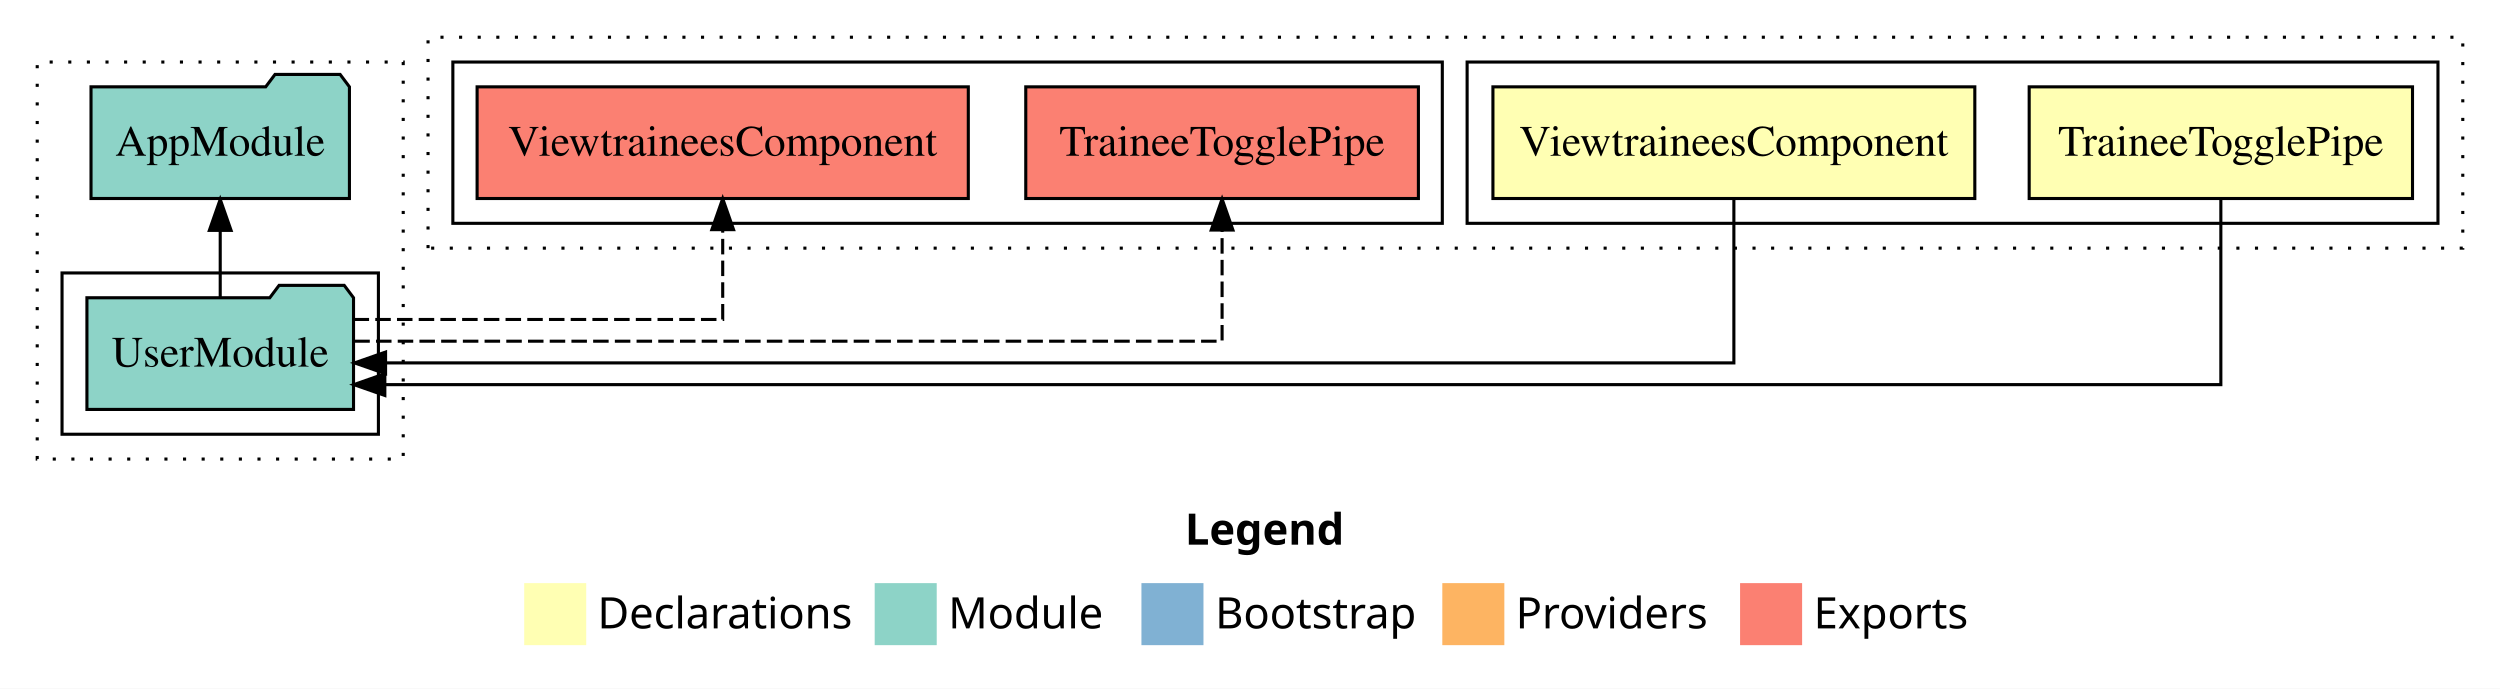
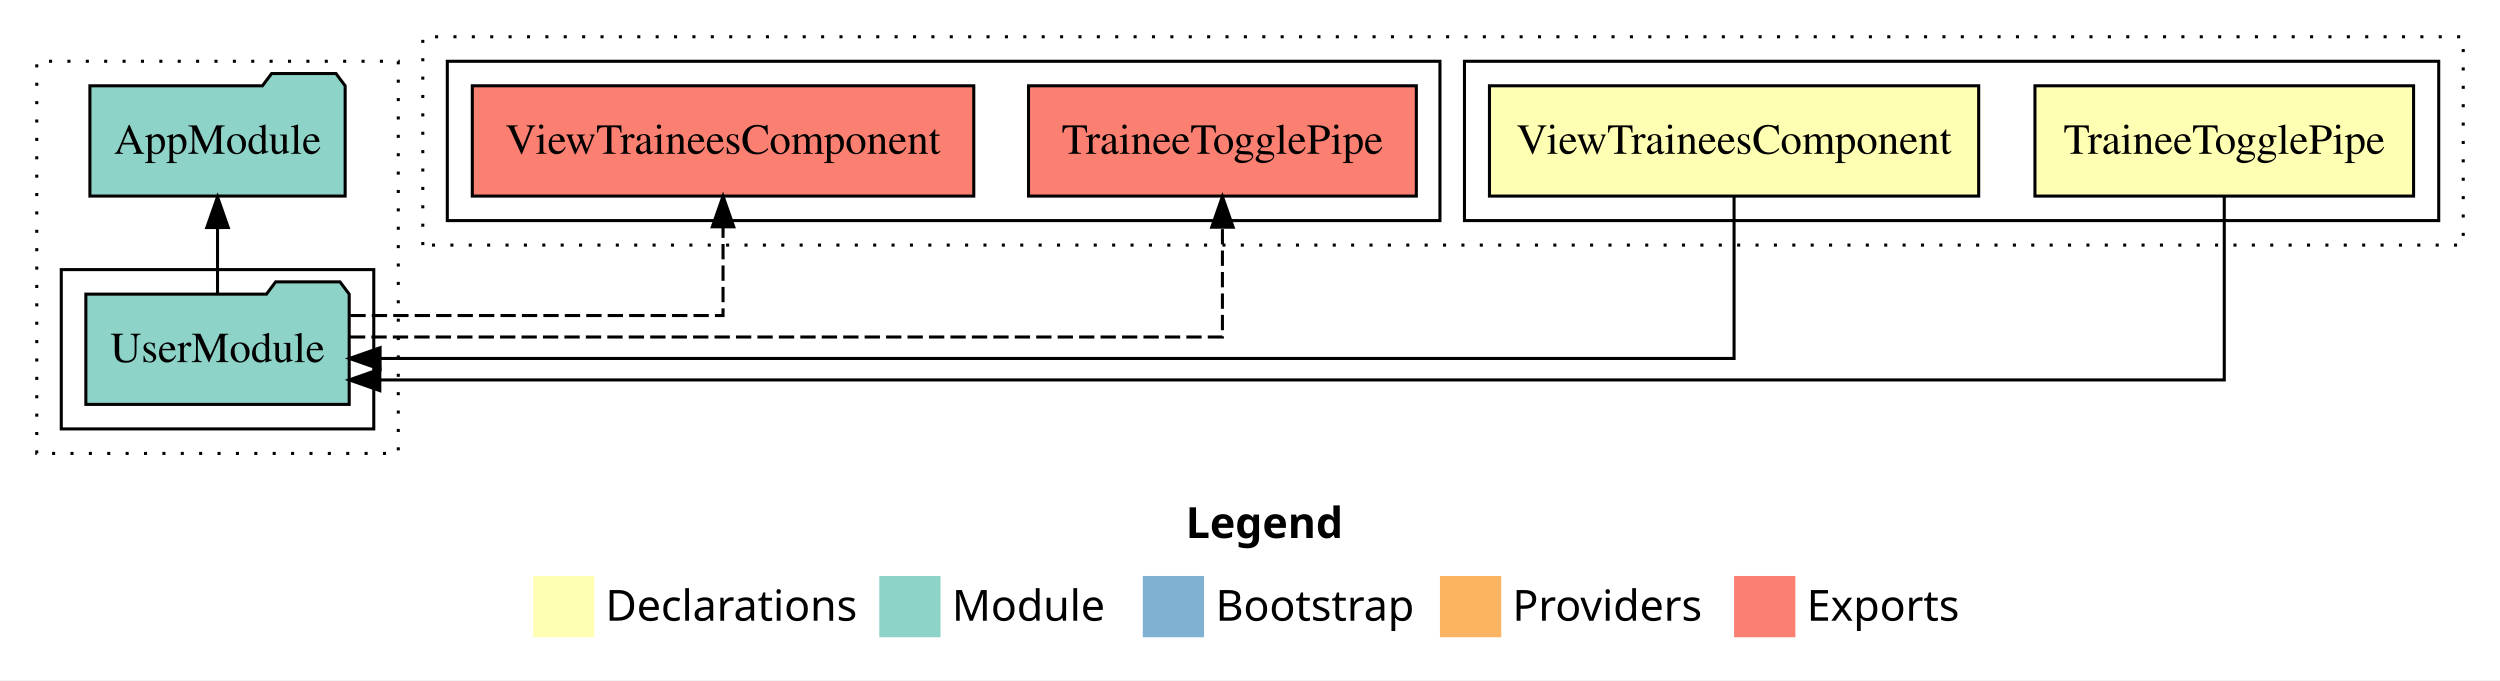
- <svg xmlns="http://www.w3.org/2000/svg" width="806pt" height="222pt" viewBox="0.00 0.00 806.00 222.00">
+ <svg xmlns="http://www.w3.org/2000/svg" width="816pt" height="222pt" viewBox="0.00 0.00 816.00 222.00">
  <g id="graph0" class="graph" transform="scale(1 1) rotate(0) translate(4 218)">
-     <polygon fill="#ffffff" stroke="transparent" points="-4,4 -4,-218 802,-218 802,4 -4,4" />
-     <text text-anchor="start" x="378.009" y="-42.4" font-family="sans-serif" font-weight="bold" font-size="14.00" fill="#000000">Legend</text>
-     <polygon fill="#ffffb3" stroke="transparent" points="165,-10 165,-30 185,-30 185,-10 165,-10" />
-     <text text-anchor="start" x="188.629" y="-15.4" font-family="sans-serif" font-size="14.00" fill="#000000">  Declarations</text>
-     <polygon fill="#8dd3c7" stroke="transparent" points="278,-10 278,-30 298,-30 298,-10 278,-10" />
-     <text text-anchor="start" x="301.725" y="-15.4" font-family="sans-serif" font-size="14.00" fill="#000000">  Module</text>
-     <polygon fill="#80b1d3" stroke="transparent" points="364,-10 364,-30 384,-30 384,-10 364,-10" />
-     <text text-anchor="start" x="387.781" y="-15.4" font-family="sans-serif" font-size="14.00" fill="#000000">  Bootstrap</text>
-     <polygon fill="#fdb462" stroke="transparent" points="461,-10 461,-30 481,-30 481,-10 461,-10" />
-     <text text-anchor="start" x="484.673" y="-15.4" font-family="sans-serif" font-size="14.00" fill="#000000">  Providers</text>
-     <polygon fill="#fb8072" stroke="transparent" points="557,-10 557,-30 577,-30 577,-10 557,-10" />
-     <text text-anchor="start" x="580.726" y="-15.4" font-family="sans-serif" font-size="14.00" fill="#000000">  Exports</text>
+     <polygon fill="#ffffff" stroke="transparent" points="-4,4 -4,-218 812,-218 812,4 -4,4" />
+     <text text-anchor="start" x="383.009" y="-42.4" font-family="sans-serif" font-weight="bold" font-size="14.00" fill="#000000">Legend</text>
+     <polygon fill="#ffffb3" stroke="transparent" points="170,-10 170,-30 190,-30 190,-10 170,-10" />
+     <text text-anchor="start" x="193.629" y="-15.4" font-family="sans-serif" font-size="14.00" fill="#000000">  Declarations</text>
+     <polygon fill="#8dd3c7" stroke="transparent" points="283,-10 283,-30 303,-30 303,-10 283,-10" />
+     <text text-anchor="start" x="306.725" y="-15.4" font-family="sans-serif" font-size="14.00" fill="#000000">  Module</text>
+     <polygon fill="#80b1d3" stroke="transparent" points="369,-10 369,-30 389,-30 389,-10 369,-10" />
+     <text text-anchor="start" x="392.781" y="-15.4" font-family="sans-serif" font-size="14.00" fill="#000000">  Bootstrap</text>
+     <polygon fill="#fdb462" stroke="transparent" points="466,-10 466,-30 486,-30 486,-10 466,-10" />
+     <text text-anchor="start" x="489.673" y="-15.4" font-family="sans-serif" font-size="14.00" fill="#000000">  Providers</text>
+     <polygon fill="#fb8072" stroke="transparent" points="562,-10 562,-30 582,-30 582,-10 562,-10" />
+     <text text-anchor="start" x="585.726" y="-15.4" font-family="sans-serif" font-size="14.00" fill="#000000">  Exports</text>
    <g id="clust1" class="cluster">
      <polygon fill="none" stroke="#000000" stroke-dasharray="1,5" points="8,-70 8,-198 126,-198 126,-70 8,-70" />
    </g>
    <g id="clust3" class="cluster">
      <polygon fill="none" stroke="#000000" points="16,-78 16,-130 118,-130 118,-78 16,-78" />
    </g>
    <g id="clust7" class="cluster">
-       <polygon fill="none" stroke="#000000" stroke-dasharray="1,5" points="134,-138 134,-206 790,-206 790,-138 134,-138" />
+       <polygon fill="none" stroke="#000000" stroke-dasharray="1,5" points="134,-138 134,-206 800,-206 800,-138 134,-138" />
    </g>
    <g id="clust8" class="cluster">
-       <polygon fill="none" stroke="#000000" points="469,-146 469,-198 782,-198 782,-146 469,-146" />
+       <polygon fill="none" stroke="#000000" points="474,-146 474,-198 792,-198 792,-146 474,-146" />
    </g>
    <g id="clust12" class="cluster">
-       <polygon fill="none" stroke="#000000" points="142,-146 142,-198 461,-198 461,-146 142,-146" />
+       <polygon fill="none" stroke="#000000" points="142,-146 142,-198 466,-198 466,-146 142,-146" />
    </g>
    <g id="node1" class="node">
      <polygon fill="#8dd3c7" stroke="#000000" points="109.976,-122 106.976,-126 85.976,-126 82.976,-122 24.024,-122 24.024,-86 109.976,-86 109.976,-122" />
      <text text-anchor="middle" x="67" y="-99.8" font-family="Times,serif" font-size="14.00" fill="#000000">UserModule</text>
    </g>
    <g id="node2" class="node">
      <polygon fill="#8dd3c7" stroke="#000000" points="108.657,-190 105.657,-194 84.657,-194 81.657,-190 25.343,-190 25.343,-154 108.657,-154 108.657,-190" />
      <text text-anchor="middle" x="67" y="-167.8" font-family="Times,serif" font-size="14.00" fill="#000000">AppModule</text>
    </g>
    <g id="edge1" class="edge">
      <path fill="none" stroke="#000000" d="M67,-122.223C67,-122.223 67,-143.727 67,-143.727" />
      <polygon fill="#000000" stroke="#000000" points="63.5,-143.727 67,-153.727 70.5,-143.727 63.5,-143.727" />
    </g>
    <g id="node5" class="node">
-       <polygon fill="#fb8072" stroke="#000000" points="453.293,-190 326.707,-190 326.707,-154 453.293,-154 453.293,-190" />
-       <text text-anchor="middle" x="390" y="-167.8" font-family="Times,serif" font-size="14.00" fill="#000000">TraineeTogglePipe </text>
+       <polygon fill="#fb8072" stroke="#000000" points="458.293,-190 331.707,-190 331.707,-154 458.293,-154 458.293,-190" />
+       <text text-anchor="middle" x="395" y="-167.8" font-family="Times,serif" font-size="14.00" fill="#000000">TraineeTogglePipe </text>
    </g>
    <g id="edge4" class="edge">
-       <path fill="none" stroke="#000000" stroke-dasharray="5,2" d="M110.226,-108C198.241,-108 390,-108 390,-108 390,-108 390,-143.831 390,-143.831" />
-       <polygon fill="#000000" stroke="#000000" points="386.5,-143.831 390,-153.831 393.5,-143.831 386.5,-143.831" />
+       <path fill="none" stroke="#000000" stroke-dasharray="5,2" d="M110.218,-108C199.284,-108 395,-108 395,-108 395,-108 395,-143.831 395,-143.831" />
+       <polygon fill="#000000" stroke="#000000" points="391.5,-143.831 395,-153.831 398.5,-143.831 391.5,-143.831" />
    </g>
    <g id="node6" class="node">
-       <polygon fill="#fb8072" stroke="#000000" points="308.181,-190 149.819,-190 149.819,-154 308.181,-154 308.181,-190" />
-       <text text-anchor="middle" x="229" y="-167.8" font-family="Times,serif" font-size="14.00" fill="#000000">ViewtraineesComponent </text>
+       <polygon fill="#fb8072" stroke="#000000" points="313.843,-190 150.157,-190 150.157,-154 313.843,-154 313.843,-190" />
+       <text text-anchor="middle" x="232" y="-167.8" font-family="Times,serif" font-size="14.00" fill="#000000">ViewTraineesComponent </text>
    </g>
    <g id="edge5" class="edge">
-       <path fill="none" stroke="#000000" stroke-dasharray="5,2" d="M109.988,-115C157.981,-115 229,-115 229,-115 229,-115 229,-143.965 229,-143.965" />
-       <polygon fill="#000000" stroke="#000000" points="225.5,-143.965 229,-153.965 232.5,-143.965 225.5,-143.965" />
+       <path fill="none" stroke="#000000" stroke-dasharray="5,2" d="M110.352,-115C159.238,-115 232,-115 232,-115 232,-115 232,-143.965 232,-143.965" />
+       <polygon fill="#000000" stroke="#000000" points="228.5,-143.965 232,-153.965 235.5,-143.965 228.5,-143.965" />
    </g>
    <g id="node3" class="node">
-       <polygon fill="#ffffb3" stroke="#000000" points="773.793,-190 650.207,-190 650.207,-154 773.793,-154 773.793,-190" />
-       <text text-anchor="middle" x="712" y="-167.8" font-family="Times,serif" font-size="14.00" fill="#000000">TraineeTogglePipe</text>
+       <polygon fill="#ffffb3" stroke="#000000" points="783.793,-190 660.207,-190 660.207,-154 783.793,-154 783.793,-190" />
+       <text text-anchor="middle" x="722" y="-167.8" font-family="Times,serif" font-size="14.00" fill="#000000">TraineeTogglePipe</text>
    </g>
    <g id="edge2" class="edge">
-       <path fill="none" stroke="#000000" d="M712,-153.909C712,-130.867 712,-94 712,-94 712,-94 120.07,-94 120.07,-94" />
-       <polygon fill="#000000" stroke="#000000" points="120.07,-90.5 110.07,-94 120.07,-97.5 120.07,-90.5" />
+       <path fill="none" stroke="#000000" d="M722,-153.909C722,-130.867 722,-94 722,-94 722,-94 119.976,-94 119.976,-94" />
+       <polygon fill="#000000" stroke="#000000" points="119.976,-90.5 109.976,-94 119.976,-97.5 119.976,-90.5" />
    </g>
    <g id="node4" class="node">
-       <polygon fill="#ffffb3" stroke="#000000" points="632.681,-190 477.319,-190 477.319,-154 632.681,-154 632.681,-190" />
-       <text text-anchor="middle" x="555" y="-167.8" font-family="Times,serif" font-size="14.00" fill="#000000">ViewtraineesComponent</text>
+       <polygon fill="#ffffb3" stroke="#000000" points="641.843,-190 482.157,-190 482.157,-154 641.843,-154 641.843,-190" />
+       <text text-anchor="middle" x="562" y="-167.8" font-family="Times,serif" font-size="14.00" fill="#000000">ViewTraineesComponent</text>
    </g>
    <g id="edge3" class="edge">
-       <path fill="none" stroke="#000000" d="M555,-153.716C555,-132.679 555,-101 555,-101 555,-101 120.307,-101 120.307,-101" />
-       <polygon fill="#000000" stroke="#000000" points="120.307,-97.5 110.307,-101 120.307,-104.5 120.307,-97.5" />
+       <path fill="none" stroke="#000000" d="M562,-153.716C562,-132.679 562,-101 562,-101 562,-101 120.062,-101 120.062,-101" />
+       <polygon fill="#000000" stroke="#000000" points="120.062,-97.5 110.062,-101 120.062,-104.5 120.062,-97.5" />
    </g>
  </g>
</svg>
